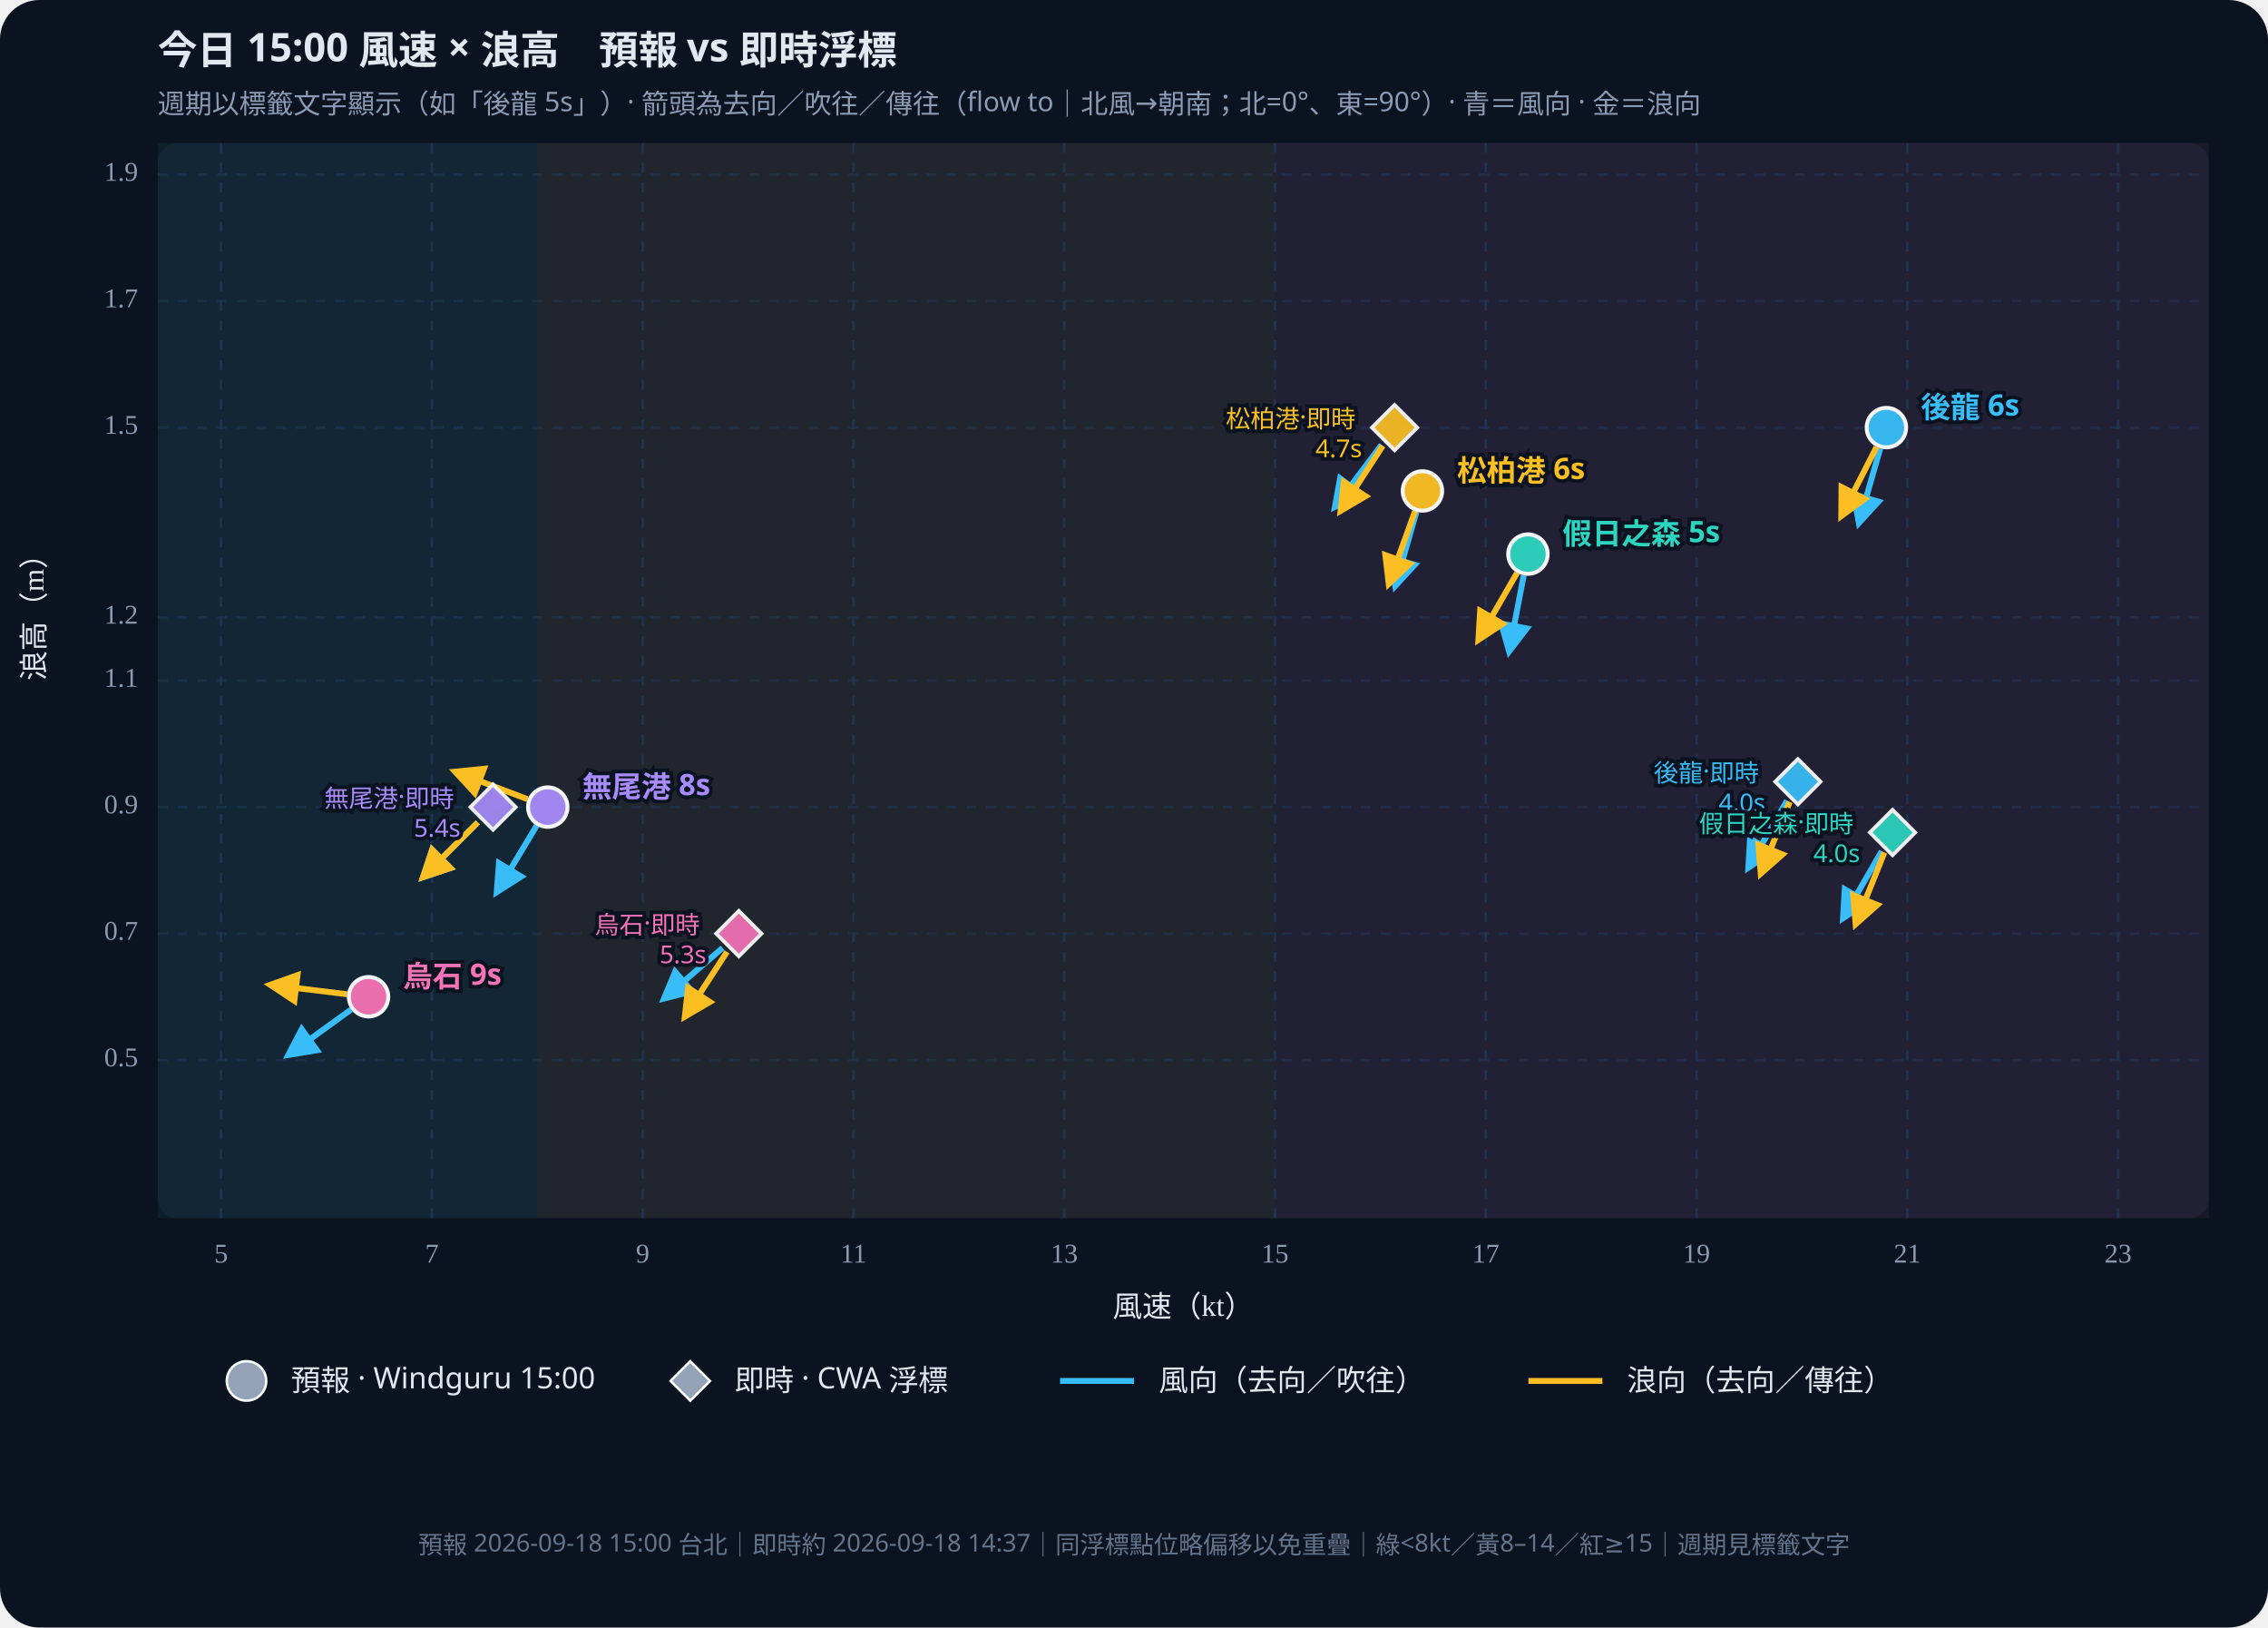
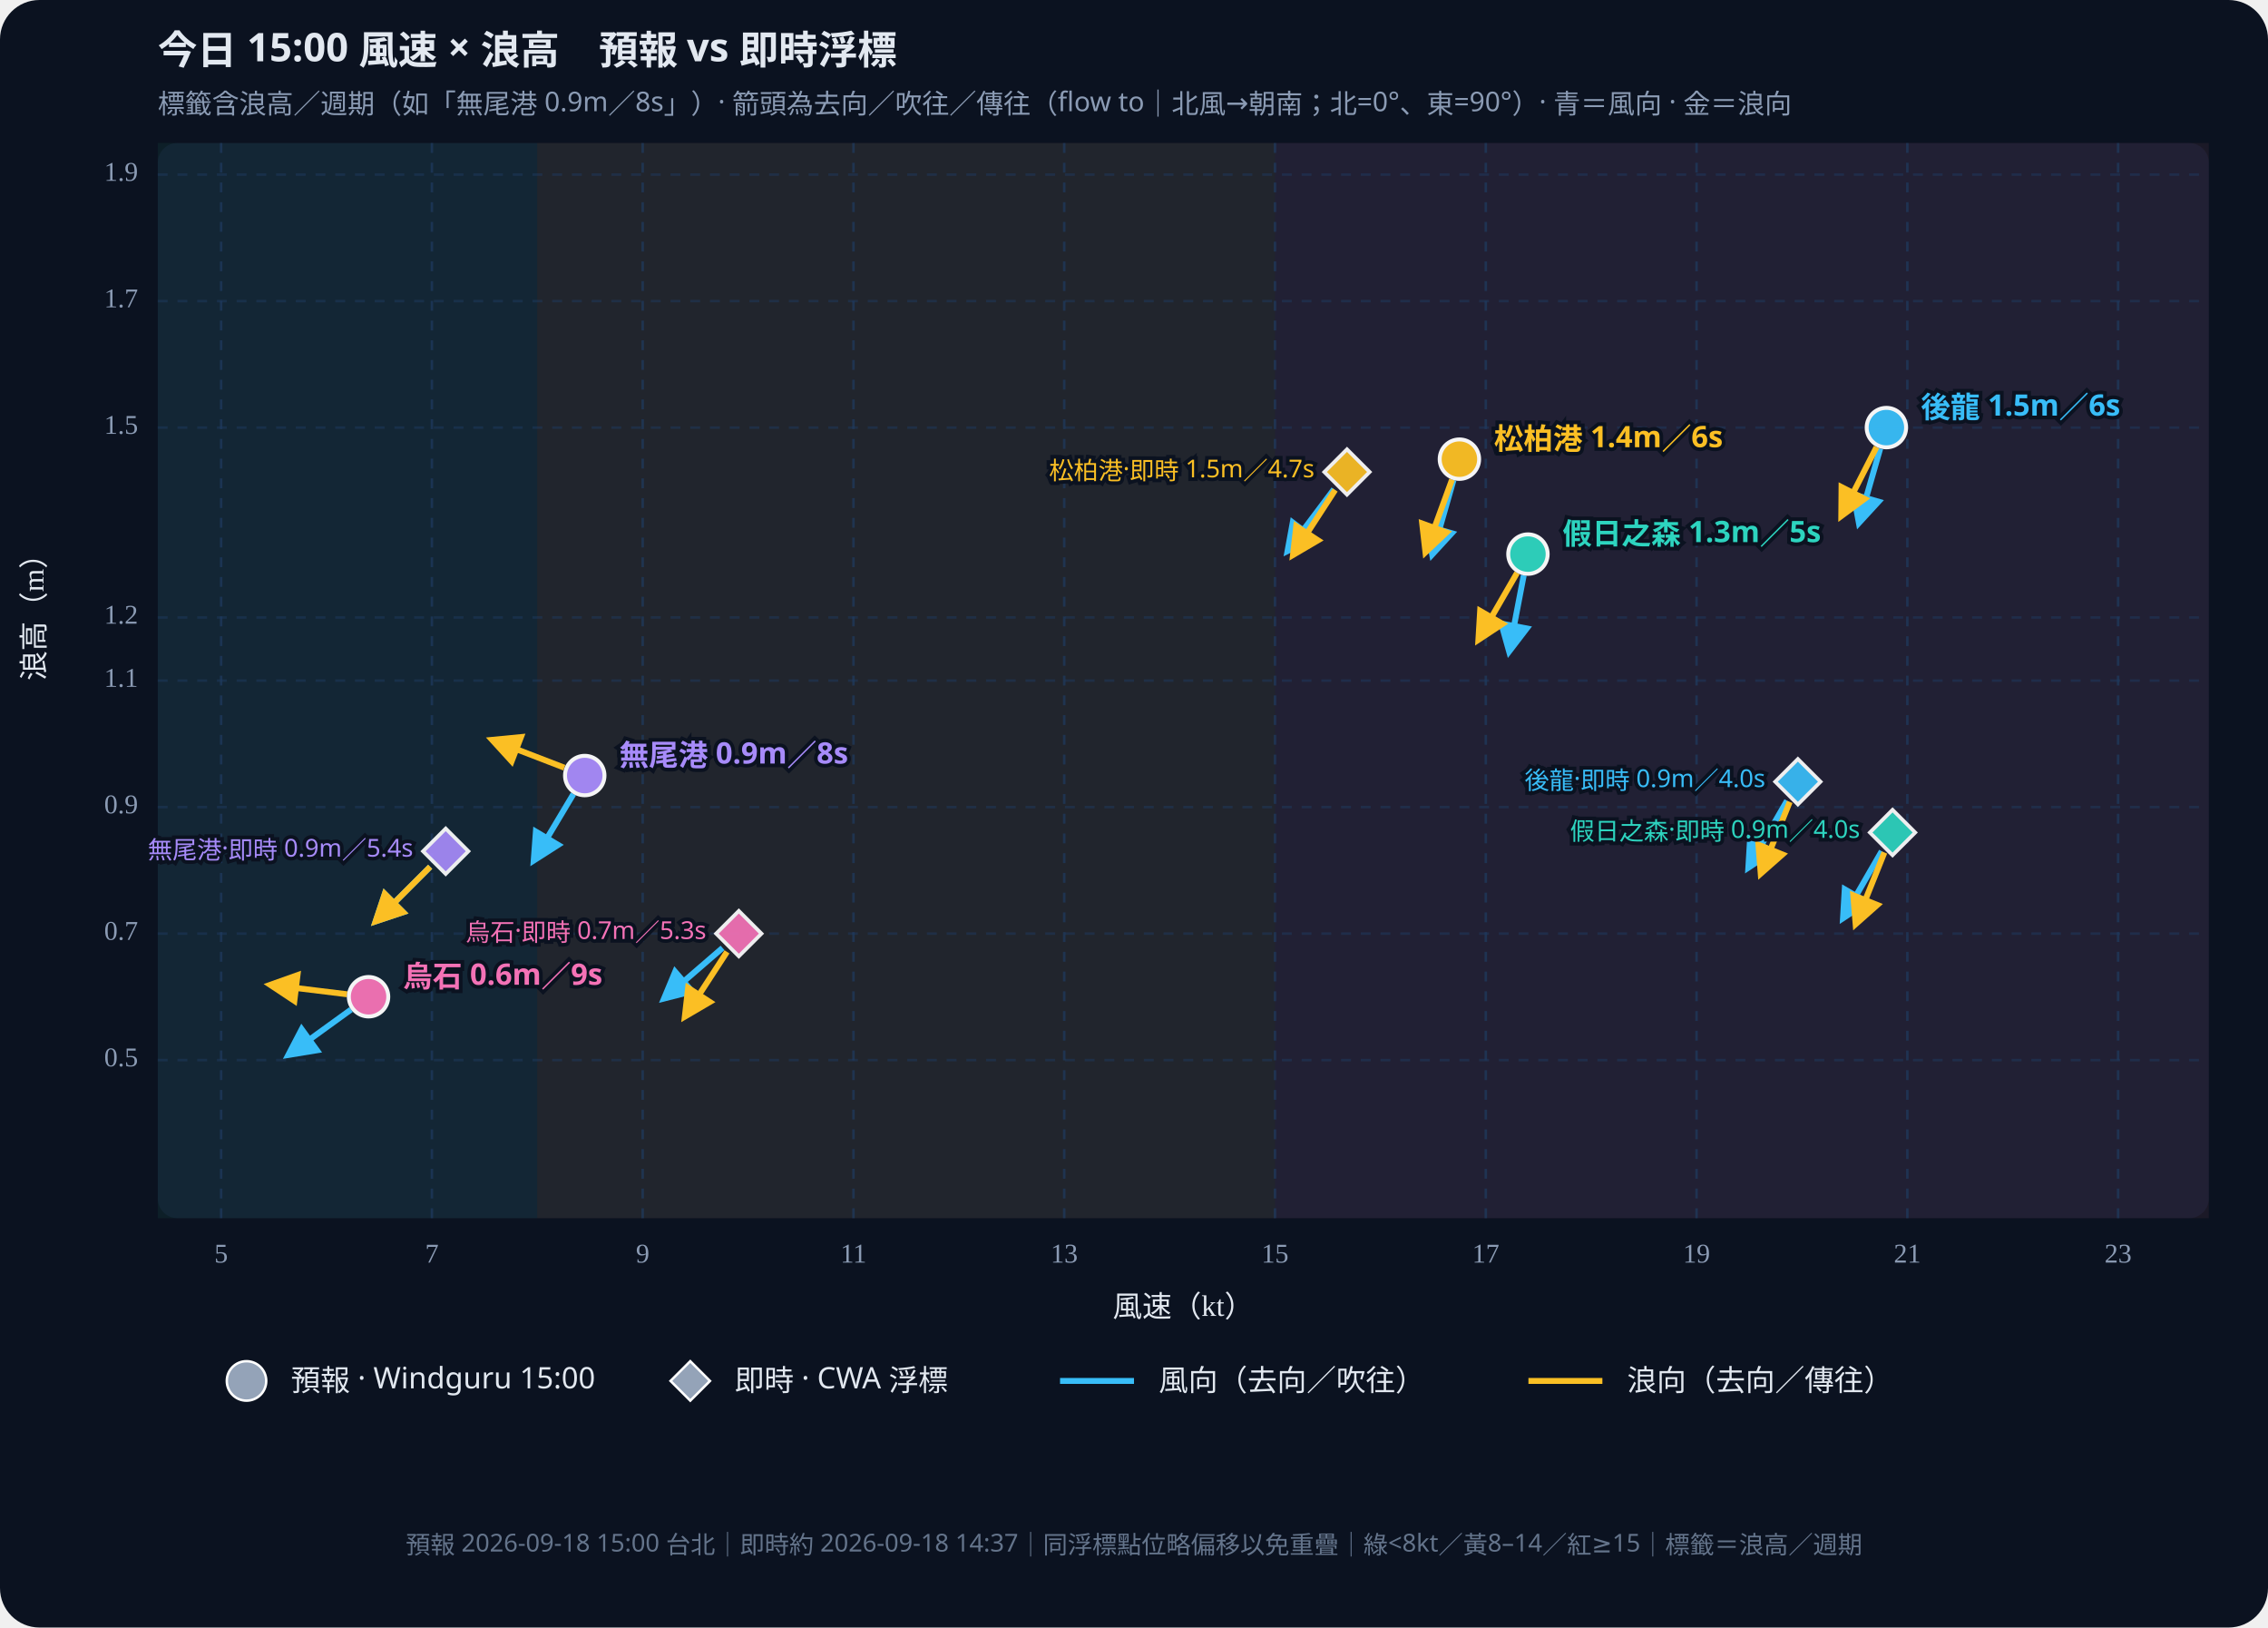
- <svg xmlns="http://www.w3.org/2000/svg" viewBox="0 0 920 660" role="img" aria-label="今日15時風速與浪高散佈圖，標籤含波浪週期，含風向與浪向箭頭（去向）" style="width:100%;height:auto;display:block">
+ <svg xmlns="http://www.w3.org/2000/svg" viewBox="0 0 920 660" role="img" aria-label="今日15時風速與浪高散佈圖，標籤含浪高與週期，含風向與浪向箭頭（去向）" style="width:100%;height:auto;display:block">
  <rect width="920" height="660" fill="#0b1220" rx="16" />
  <rect x="64" y="58" width="832" height="436" fill="#111a2e" rx="8" />
  <rect x="64.0" y="58" width="153.9" height="436" fill="#34d399" opacity="0.07" />
  <rect x="217.9" y="58" width="299.3" height="436" fill="#fbbf24" opacity="0.07" />
  <rect x="517.2" y="58" width="378.8" height="436" fill="#fb7185" opacity="0.07" />
  <defs>
    <marker id="arrow-38bdf8" viewBox="0 0 10 10" refX="8" refY="5" markerWidth="6" markerHeight="6" orient="auto-start-reverse">
      <path d="M0,0 L10,5 L0,10 z" fill="#38bdf8" />
    </marker>
    <marker id="arrow-fbbf24" viewBox="0 0 10 10" refX="8" refY="5" markerWidth="6" markerHeight="6" orient="auto-start-reverse">
      <path d="M0,0 L10,5 L0,10 z" fill="#fbbf24" />
    </marker>
  </defs>
  <text x="64" y="26" fill="#e2e8f0" font-size="16" font-weight="700" font-family="Noto Sans TC,system-ui,sans-serif">今日 15:00 風速 × 浪高　預報 vs 即時浮標</text>
-   <text x="64" y="46" fill="#8b9bb4" font-size="11" font-family="Noto Sans TC,system-ui,sans-serif">週期以標籤文字顯示（如「後龍 5s」）· 箭頭為去向／吹往／傳往（flow to｜北風→朝南；北=0°、東=90°）· 青＝風向 · 金＝浪向</text>
+   <text x="64" y="46" fill="#8b9bb4" font-size="11" font-family="Noto Sans TC,system-ui,sans-serif">標籤含浪高／週期（如「無尾港 0.9m／8s」）· 箭頭為去向／吹往／傳往（flow to｜北風→朝南；北=0°、東=90°）· 青＝風向 · 金＝浪向</text>
  <line x1="89.7" y1="58" x2="89.7" y2="494" stroke="#1e3a5f" stroke-dasharray="4 4" opacity="0.7" />
  <text x="89.7" y="512" text-anchor="middle" fill="#8b9bb4" font-size="11">5</text>
  <line x1="175.2" y1="58" x2="175.2" y2="494" stroke="#1e3a5f" stroke-dasharray="4 4" opacity="0.7" />
  <text x="175.2" y="512" text-anchor="middle" fill="#8b9bb4" font-size="11">7</text>
  <line x1="260.7" y1="58" x2="260.7" y2="494" stroke="#1e3a5f" stroke-dasharray="4 4" opacity="0.7" />
  <text x="260.7" y="512" text-anchor="middle" fill="#8b9bb4" font-size="11">9</text>
  <line x1="346.2" y1="58" x2="346.2" y2="494" stroke="#1e3a5f" stroke-dasharray="4 4" opacity="0.7" />
  <text x="346.2" y="512" text-anchor="middle" fill="#8b9bb4" font-size="11">11</text>
  <line x1="431.7" y1="58" x2="431.7" y2="494" stroke="#1e3a5f" stroke-dasharray="4 4" opacity="0.7" />
  <text x="431.7" y="512" text-anchor="middle" fill="#8b9bb4" font-size="11">13</text>
  <line x1="517.2" y1="58" x2="517.2" y2="494" stroke="#1e3a5f" stroke-dasharray="4 4" opacity="0.7" />
  <text x="517.2" y="512" text-anchor="middle" fill="#8b9bb4" font-size="11">15</text>
  <line x1="602.7" y1="58" x2="602.7" y2="494" stroke="#1e3a5f" stroke-dasharray="4 4" opacity="0.7" />
  <text x="602.7" y="512" text-anchor="middle" fill="#8b9bb4" font-size="11">17</text>
  <line x1="688.2" y1="58" x2="688.2" y2="494" stroke="#1e3a5f" stroke-dasharray="4 4" opacity="0.7" />
  <text x="688.2" y="512" text-anchor="middle" fill="#8b9bb4" font-size="11">19</text>
  <line x1="773.7" y1="58" x2="773.7" y2="494" stroke="#1e3a5f" stroke-dasharray="4 4" opacity="0.7" />
  <text x="773.7" y="512" text-anchor="middle" fill="#8b9bb4" font-size="11">21</text>
  <line x1="859.2" y1="58" x2="859.2" y2="494" stroke="#1e3a5f" stroke-dasharray="4 4" opacity="0.7" />
  <text x="859.2" y="512" text-anchor="middle" fill="#8b9bb4" font-size="11">23</text>
  <line x1="64" y1="429.9" x2="896" y2="429.9" stroke="#1e3a5f" stroke-dasharray="4 4" opacity="0.5" />
  <text x="56" y="429.9" text-anchor="end" dominant-baseline="middle" fill="#8b9bb4" font-size="11">0.5</text>
  <line x1="64" y1="378.6" x2="896" y2="378.6" stroke="#1e3a5f" stroke-dasharray="4 4" opacity="0.5" />
  <text x="56" y="378.6" text-anchor="end" dominant-baseline="middle" fill="#8b9bb4" font-size="11">0.7</text>
  <line x1="64" y1="327.3" x2="896" y2="327.3" stroke="#1e3a5f" stroke-dasharray="4 4" opacity="0.5" />
  <text x="56" y="327.3" text-anchor="end" dominant-baseline="middle" fill="#8b9bb4" font-size="11">0.9</text>
  <line x1="64" y1="276.0" x2="896" y2="276.0" stroke="#1e3a5f" stroke-dasharray="4 4" opacity="0.5" />
  <text x="56" y="276.0" text-anchor="end" dominant-baseline="middle" fill="#8b9bb4" font-size="11">1.1</text>
  <line x1="64" y1="250.4" x2="896" y2="250.4" stroke="#1e3a5f" stroke-dasharray="4 4" opacity="0.5" />
  <text x="56" y="250.4" text-anchor="end" dominant-baseline="middle" fill="#8b9bb4" font-size="11">1.2</text>
  <line x1="64" y1="173.4" x2="896" y2="173.4" stroke="#1e3a5f" stroke-dasharray="4 4" opacity="0.5" />
  <text x="56" y="173.4" text-anchor="end" dominant-baseline="middle" fill="#8b9bb4" font-size="11">1.5</text>
  <line x1="64" y1="122.1" x2="896" y2="122.1" stroke="#1e3a5f" stroke-dasharray="4 4" opacity="0.5" />
  <text x="56" y="122.1" text-anchor="end" dominant-baseline="middle" fill="#8b9bb4" font-size="11">1.7</text>
  <line x1="64" y1="70.8" x2="896" y2="70.8" stroke="#1e3a5f" stroke-dasharray="4 4" opacity="0.5" />
  <text x="56" y="70.8" text-anchor="end" dominant-baseline="middle" fill="#8b9bb4" font-size="11">1.9</text>
  <text x="480.0" y="534" text-anchor="middle" fill="#e2e8f0" font-size="12">風速（kt）</text>
  <text x="18" y="276.0" fill="#e2e8f0" font-size="12" transform="rotate(-90 18 276.0)">浪高（m）</text>
  <line x1="762.7" y1="181.9" x2="754.1" y2="211.9" stroke="#38bdf8" stroke-width="2.4" marker-end="url(#arrow-38bdf8)" />
  <line x1="761.2" y1="181.3" x2="747.0" y2="209.1" stroke="#fbbf24" stroke-width="2.4" marker-end="url(#arrow-fbbf24)" />
  <circle cx="765.2" cy="173.4" r="8.0" fill="#38bdf8" stroke="#fff" stroke-width="1.6" opacity="0.95" />
-   <text x="779.2" y="169.4" text-anchor="start" fill="#38bdf8" font-size="12" font-weight="700" font-family="Noto Sans TC,system-ui,sans-serif" stroke="#0b1220" stroke-width="3" paint-order="stroke">後龍 6s</text>
+   <text x="779.2" y="169.4" text-anchor="start" fill="#38bdf8" font-size="12" font-weight="700" font-family="Noto Sans TC,system-ui,sans-serif" stroke="#0b1220" stroke-width="3" paint-order="stroke">後龍 1.5m／6s</text>
  <line x1="618.1" y1="233.3" x2="612.2" y2="264.0" stroke="#38bdf8" stroke-width="2.4" marker-end="url(#arrow-38bdf8)" />
  <line x1="615.4" y1="232.3" x2="599.8" y2="259.3" stroke="#fbbf24" stroke-width="2.4" marker-end="url(#arrow-fbbf24)" />
  <circle cx="619.8" cy="224.7" r="8.0" fill="#2dd4bf" stroke="#fff" stroke-width="1.6" opacity="0.95" />
-   <text x="633.8" y="220.7" text-anchor="start" fill="#2dd4bf" font-size="12" font-weight="700" font-family="Noto Sans TC,system-ui,sans-serif" stroke="#0b1220" stroke-width="3" paint-order="stroke">假日之森 5s</text>
-   <line x1="574.6" y1="207.5" x2="566.0" y2="237.5" stroke="#38bdf8" stroke-width="2.4" marker-end="url(#arrow-38bdf8)" />
-   <line x1="574.0" y1="207.3" x2="563.4" y2="236.6" stroke="#fbbf24" stroke-width="2.4" marker-end="url(#arrow-fbbf24)" />
-   <circle cx="577.0" cy="199.1" r="8.0" fill="#fbbf24" stroke="#fff" stroke-width="1.6" opacity="0.95" />
-   <text x="591.0" y="195.1" text-anchor="start" fill="#fbbf24" font-size="12" font-weight="700" font-family="Noto Sans TC,system-ui,sans-serif" stroke="#0b1220" stroke-width="3" paint-order="stroke">松柏港 6s</text>
-   <line x1="217.7" y1="334.8" x2="201.6" y2="361.6" stroke="#38bdf8" stroke-width="2.4" marker-end="url(#arrow-38bdf8)" />
-   <line x1="214.0" y1="324.1" x2="184.8" y2="313.0" stroke="#fbbf24" stroke-width="2.4" marker-end="url(#arrow-fbbf24)" />
-   <circle cx="222.2" cy="327.3" r="8.0" fill="#a78bfa" stroke="#fff" stroke-width="1.6" opacity="0.95" />
-   <text x="236.2" y="323.3" text-anchor="start" fill="#a78bfa" font-size="12" font-weight="700" font-family="Noto Sans TC,system-ui,sans-serif" stroke="#0b1220" stroke-width="3" paint-order="stroke">無尾港 8s</text>
+   <text x="633.8" y="220.7" text-anchor="start" fill="#2dd4bf" font-size="12" font-weight="700" font-family="Noto Sans TC,system-ui,sans-serif" stroke="#0b1220" stroke-width="3" paint-order="stroke">假日之森 1.3m／5s</text>
+   <line x1="589.6" y1="194.7" x2="581.0" y2="224.7" stroke="#38bdf8" stroke-width="2.4" marker-end="url(#arrow-38bdf8)" />
+   <line x1="589.0" y1="194.5" x2="578.3" y2="223.8" stroke="#fbbf24" stroke-width="2.4" marker-end="url(#arrow-fbbf24)" />
+   <circle cx="592.0" cy="186.2" r="8.0" fill="#fbbf24" stroke="#fff" stroke-width="1.6" opacity="0.95" />
+   <text x="606.0" y="182.2" text-anchor="start" fill="#fbbf24" font-size="12" font-weight="700" font-family="Noto Sans TC,system-ui,sans-serif" stroke="#0b1220" stroke-width="3" paint-order="stroke">松柏港 1.4m／6s</text>
+   <line x1="232.6" y1="322.0" x2="216.6" y2="348.8" stroke="#38bdf8" stroke-width="2.4" marker-end="url(#arrow-38bdf8)" />
+   <line x1="228.9" y1="311.3" x2="199.8" y2="300.1" stroke="#fbbf24" stroke-width="2.4" marker-end="url(#arrow-fbbf24)" />
+   <circle cx="237.2" cy="314.5" r="8.0" fill="#a78bfa" stroke="#fff" stroke-width="1.6" opacity="0.95" />
+   <text x="251.2" y="310.5" text-anchor="start" fill="#a78bfa" font-size="12" font-weight="700" font-family="Noto Sans TC,system-ui,sans-serif" stroke="#0b1220" stroke-width="3" paint-order="stroke">無尾港 0.9m／8s</text>
  <line x1="142.4" y1="409.4" x2="117.1" y2="427.7" stroke="#38bdf8" stroke-width="2.4" marker-end="url(#arrow-38bdf8)" />
  <line x1="140.8" y1="403.2" x2="109.8" y2="399.4" stroke="#fbbf24" stroke-width="2.4" marker-end="url(#arrow-fbbf24)" />
  <circle cx="149.5" cy="404.2" r="8.0" fill="#f472b6" stroke="#fff" stroke-width="1.6" opacity="0.95" />
-   <text x="163.5" y="400.2" text-anchor="start" fill="#f472b6" font-size="12" font-weight="700" font-family="Noto Sans TC,system-ui,sans-serif" stroke="#0b1220" stroke-width="3" paint-order="stroke">烏石 9s</text>
+   <text x="163.5" y="400.2" text-anchor="start" fill="#f472b6" font-size="12" font-weight="700" font-family="Noto Sans TC,system-ui,sans-serif" stroke="#0b1220" stroke-width="3" paint-order="stroke">烏石 0.6m／9s</text>
  <line x1="724.9" y1="324.7" x2="709.3" y2="351.7" stroke="#38bdf8" stroke-width="2.4" marker-end="url(#arrow-38bdf8)" />
  <line x1="726.0" y1="325.2" x2="714.3" y2="354.1" stroke="#fbbf24" stroke-width="2.4" marker-end="url(#arrow-fbbf24)" />
  <polygon points="729.3,307.8 738.5,317.0 729.3,326.2 720.1,317.0" fill="#38bdf8" stroke="#fff" stroke-width="1.5" opacity="0.92" />
-   <text x="716.1" y="317.0" text-anchor="end" fill="#38bdf8" font-size="10" font-family="Noto Sans TC,system-ui,sans-serif" stroke="#0b1220" stroke-width="3" paint-order="stroke">
-     <tspan x="716.1" dy="0">後龍·即時</tspan>
-     <tspan x="716.1" dy="12">4.0s</tspan>
-   </text>
+   <text x="716.1" y="320.0" text-anchor="end" fill="#38bdf8" font-size="10" font-family="Noto Sans TC,system-ui,sans-serif" stroke="#0b1220" stroke-width="3" paint-order="stroke">後龍·即時 0.9m／4.0s</text>
  <line x1="763.3" y1="345.2" x2="747.7" y2="372.2" stroke="#38bdf8" stroke-width="2.4" marker-end="url(#arrow-38bdf8)" />
  <line x1="764.4" y1="345.7" x2="752.8" y2="374.6" stroke="#fbbf24" stroke-width="2.4" marker-end="url(#arrow-fbbf24)" />
  <polygon points="767.7,328.4 776.9,337.6 767.7,346.8 758.5,337.6" fill="#2dd4bf" stroke="#fff" stroke-width="1.5" opacity="0.92" />
-   <text x="754.5" y="337.6" text-anchor="end" fill="#2dd4bf" font-size="10" font-family="Noto Sans TC,system-ui,sans-serif" stroke="#0b1220" stroke-width="3" paint-order="stroke">
-     <tspan x="754.5" dy="0">假日之森·即時</tspan>
-     <tspan x="754.5" dy="12">4.0s</tspan>
-   </text>
-   <line x1="560.4" y1="180.4" x2="541.6" y2="205.4" stroke="#38bdf8" stroke-width="2.4" marker-end="url(#arrow-38bdf8)" />
-   <line x1="560.9" y1="180.8" x2="543.9" y2="207.0" stroke="#fbbf24" stroke-width="2.4" marker-end="url(#arrow-fbbf24)" />
-   <polygon points="565.7,164.2 574.9,173.4 565.7,182.6 556.5,173.4" fill="#fbbf24" stroke="#fff" stroke-width="1.5" opacity="0.92" />
-   <text x="552.5" y="173.4" text-anchor="end" fill="#fbbf24" font-size="10" font-family="Noto Sans TC,system-ui,sans-serif" stroke="#0b1220" stroke-width="3" paint-order="stroke">
-     <tspan x="552.5" dy="0">松柏港·即時</tspan>
-     <tspan x="552.5" dy="12">4.7s</tspan>
-   </text>
-   <line x1="193.8" y1="333.5" x2="171.7" y2="355.6" stroke="#38bdf8" stroke-width="2.4" marker-end="url(#arrow-38bdf8)" />
-   <line x1="193.8" y1="333.5" x2="171.7" y2="355.6" stroke="#fbbf24" stroke-width="2.4" marker-end="url(#arrow-fbbf24)" />
-   <polygon points="200.0,318.1 209.2,327.3 200.0,336.5 190.8,327.3" fill="#a78bfa" stroke="#fff" stroke-width="1.5" opacity="0.92" />
-   <text x="186.8" y="327.3" text-anchor="end" fill="#a78bfa" font-size="10" font-family="Noto Sans TC,system-ui,sans-serif" stroke="#0b1220" stroke-width="3" paint-order="stroke">
-     <tspan x="186.8" dy="0">無尾港·即時</tspan>
-     <tspan x="186.8" dy="12">5.4s</tspan>
-   </text>
+   <text x="754.5" y="340.6" text-anchor="end" fill="#2dd4bf" font-size="10" font-family="Noto Sans TC,system-ui,sans-serif" stroke="#0b1220" stroke-width="3" paint-order="stroke">假日之森·即時 0.9m／4.0s</text>
+   <line x1="541.1" y1="198.4" x2="522.4" y2="223.3" stroke="#38bdf8" stroke-width="2.4" marker-end="url(#arrow-38bdf8)" />
+   <line x1="541.6" y1="198.7" x2="524.6" y2="224.9" stroke="#fbbf24" stroke-width="2.4" marker-end="url(#arrow-fbbf24)" />
+   <polygon points="546.4,182.2 555.6,191.4 546.4,200.6 537.2,191.4" fill="#fbbf24" stroke="#fff" stroke-width="1.5" opacity="0.92" />
+   <text x="533.2" y="194.4" text-anchor="end" fill="#fbbf24" font-size="10" font-family="Noto Sans TC,system-ui,sans-serif" stroke="#0b1220" stroke-width="3" paint-order="stroke">松柏港·即時 1.5m／4.7s</text>
+   <line x1="174.5" y1="351.5" x2="152.5" y2="373.5" stroke="#38bdf8" stroke-width="2.4" marker-end="url(#arrow-38bdf8)" />
+   <line x1="174.5" y1="351.5" x2="152.5" y2="373.5" stroke="#fbbf24" stroke-width="2.4" marker-end="url(#arrow-fbbf24)" />
+   <polygon points="180.8,336.0 190.0,345.2 180.8,354.4 171.6,345.2" fill="#a78bfa" stroke="#fff" stroke-width="1.5" opacity="0.92" />
+   <text x="167.6" y="348.2" text-anchor="end" fill="#a78bfa" font-size="10" font-family="Noto Sans TC,system-ui,sans-serif" stroke="#0b1220" stroke-width="3" paint-order="stroke">無尾港·即時 0.9m／5.4s</text>
  <line x1="293.1" y1="384.4" x2="269.5" y2="404.8" stroke="#38bdf8" stroke-width="2.4" marker-end="url(#arrow-38bdf8)" />
  <line x1="294.9" y1="386.0" x2="277.9" y2="412.1" stroke="#fbbf24" stroke-width="2.4" marker-end="url(#arrow-fbbf24)" />
  <polygon points="299.7,369.4 308.9,378.6 299.7,387.8 290.5,378.6" fill="#f472b6" stroke="#fff" stroke-width="1.5" opacity="0.92" />
-   <text x="286.5" y="378.6" text-anchor="end" fill="#f472b6" font-size="10" font-family="Noto Sans TC,system-ui,sans-serif" stroke="#0b1220" stroke-width="3" paint-order="stroke">
-     <tspan x="286.5" dy="0">烏石·即時</tspan>
-     <tspan x="286.5" dy="12">5.3s</tspan>
-   </text>
+   <text x="286.5" y="381.6" text-anchor="end" fill="#f472b6" font-size="10" font-family="Noto Sans TC,system-ui,sans-serif" stroke="#0b1220" stroke-width="3" paint-order="stroke">烏石·即時 0.7m／5.3s</text>
  <circle cx="100" cy="560" r="8" fill="#94a3b8" stroke="#fff" />
  <text x="118" y="564" fill="#e2e8f0" font-size="12" font-family="Noto Sans TC,system-ui,sans-serif">預報 · Windguru 15:00</text>
  <polygon points="280,552 288,560 280,568 272,560" fill="#94a3b8" stroke="#fff" />
  <text x="298" y="564" fill="#e2e8f0" font-size="12" font-family="Noto Sans TC,system-ui,sans-serif">即時 · CWA 浮標</text>
  <line x1="430" y1="560" x2="460" y2="560" stroke="#38bdf8" stroke-width="2.4" />
  <text x="470" y="564" fill="#e2e8f0" font-size="12" font-family="Noto Sans TC,system-ui,sans-serif">風向（去向／吹往）</text>
  <line x1="620" y1="560" x2="650" y2="560" stroke="#fbbf24" stroke-width="2.4" />
  <text x="660" y="564" fill="#e2e8f0" font-size="12" font-family="Noto Sans TC,system-ui,sans-serif">浪向（去向／傳往）</text>
-   <text x="460" y="630" text-anchor="middle" fill="#64748b" font-size="10" font-family="Noto Sans TC,system-ui,sans-serif">預報 2026-09-18 15:00 台北｜即時約 2026-09-18 14:37｜同浮標點位略偏移以免重疊｜綠&lt;8kt／黃8–14／紅≥15｜週期見標籤文字</text>
+   <text x="460" y="630" text-anchor="middle" fill="#64748b" font-size="10" font-family="Noto Sans TC,system-ui,sans-serif">預報 2026-09-18 15:00 台北｜即時約 2026-09-18 14:37｜同浮標點位略偏移以免重疊｜綠&lt;8kt／黃8–14／紅≥15｜標籤＝浪高／週期</text>
</svg>
